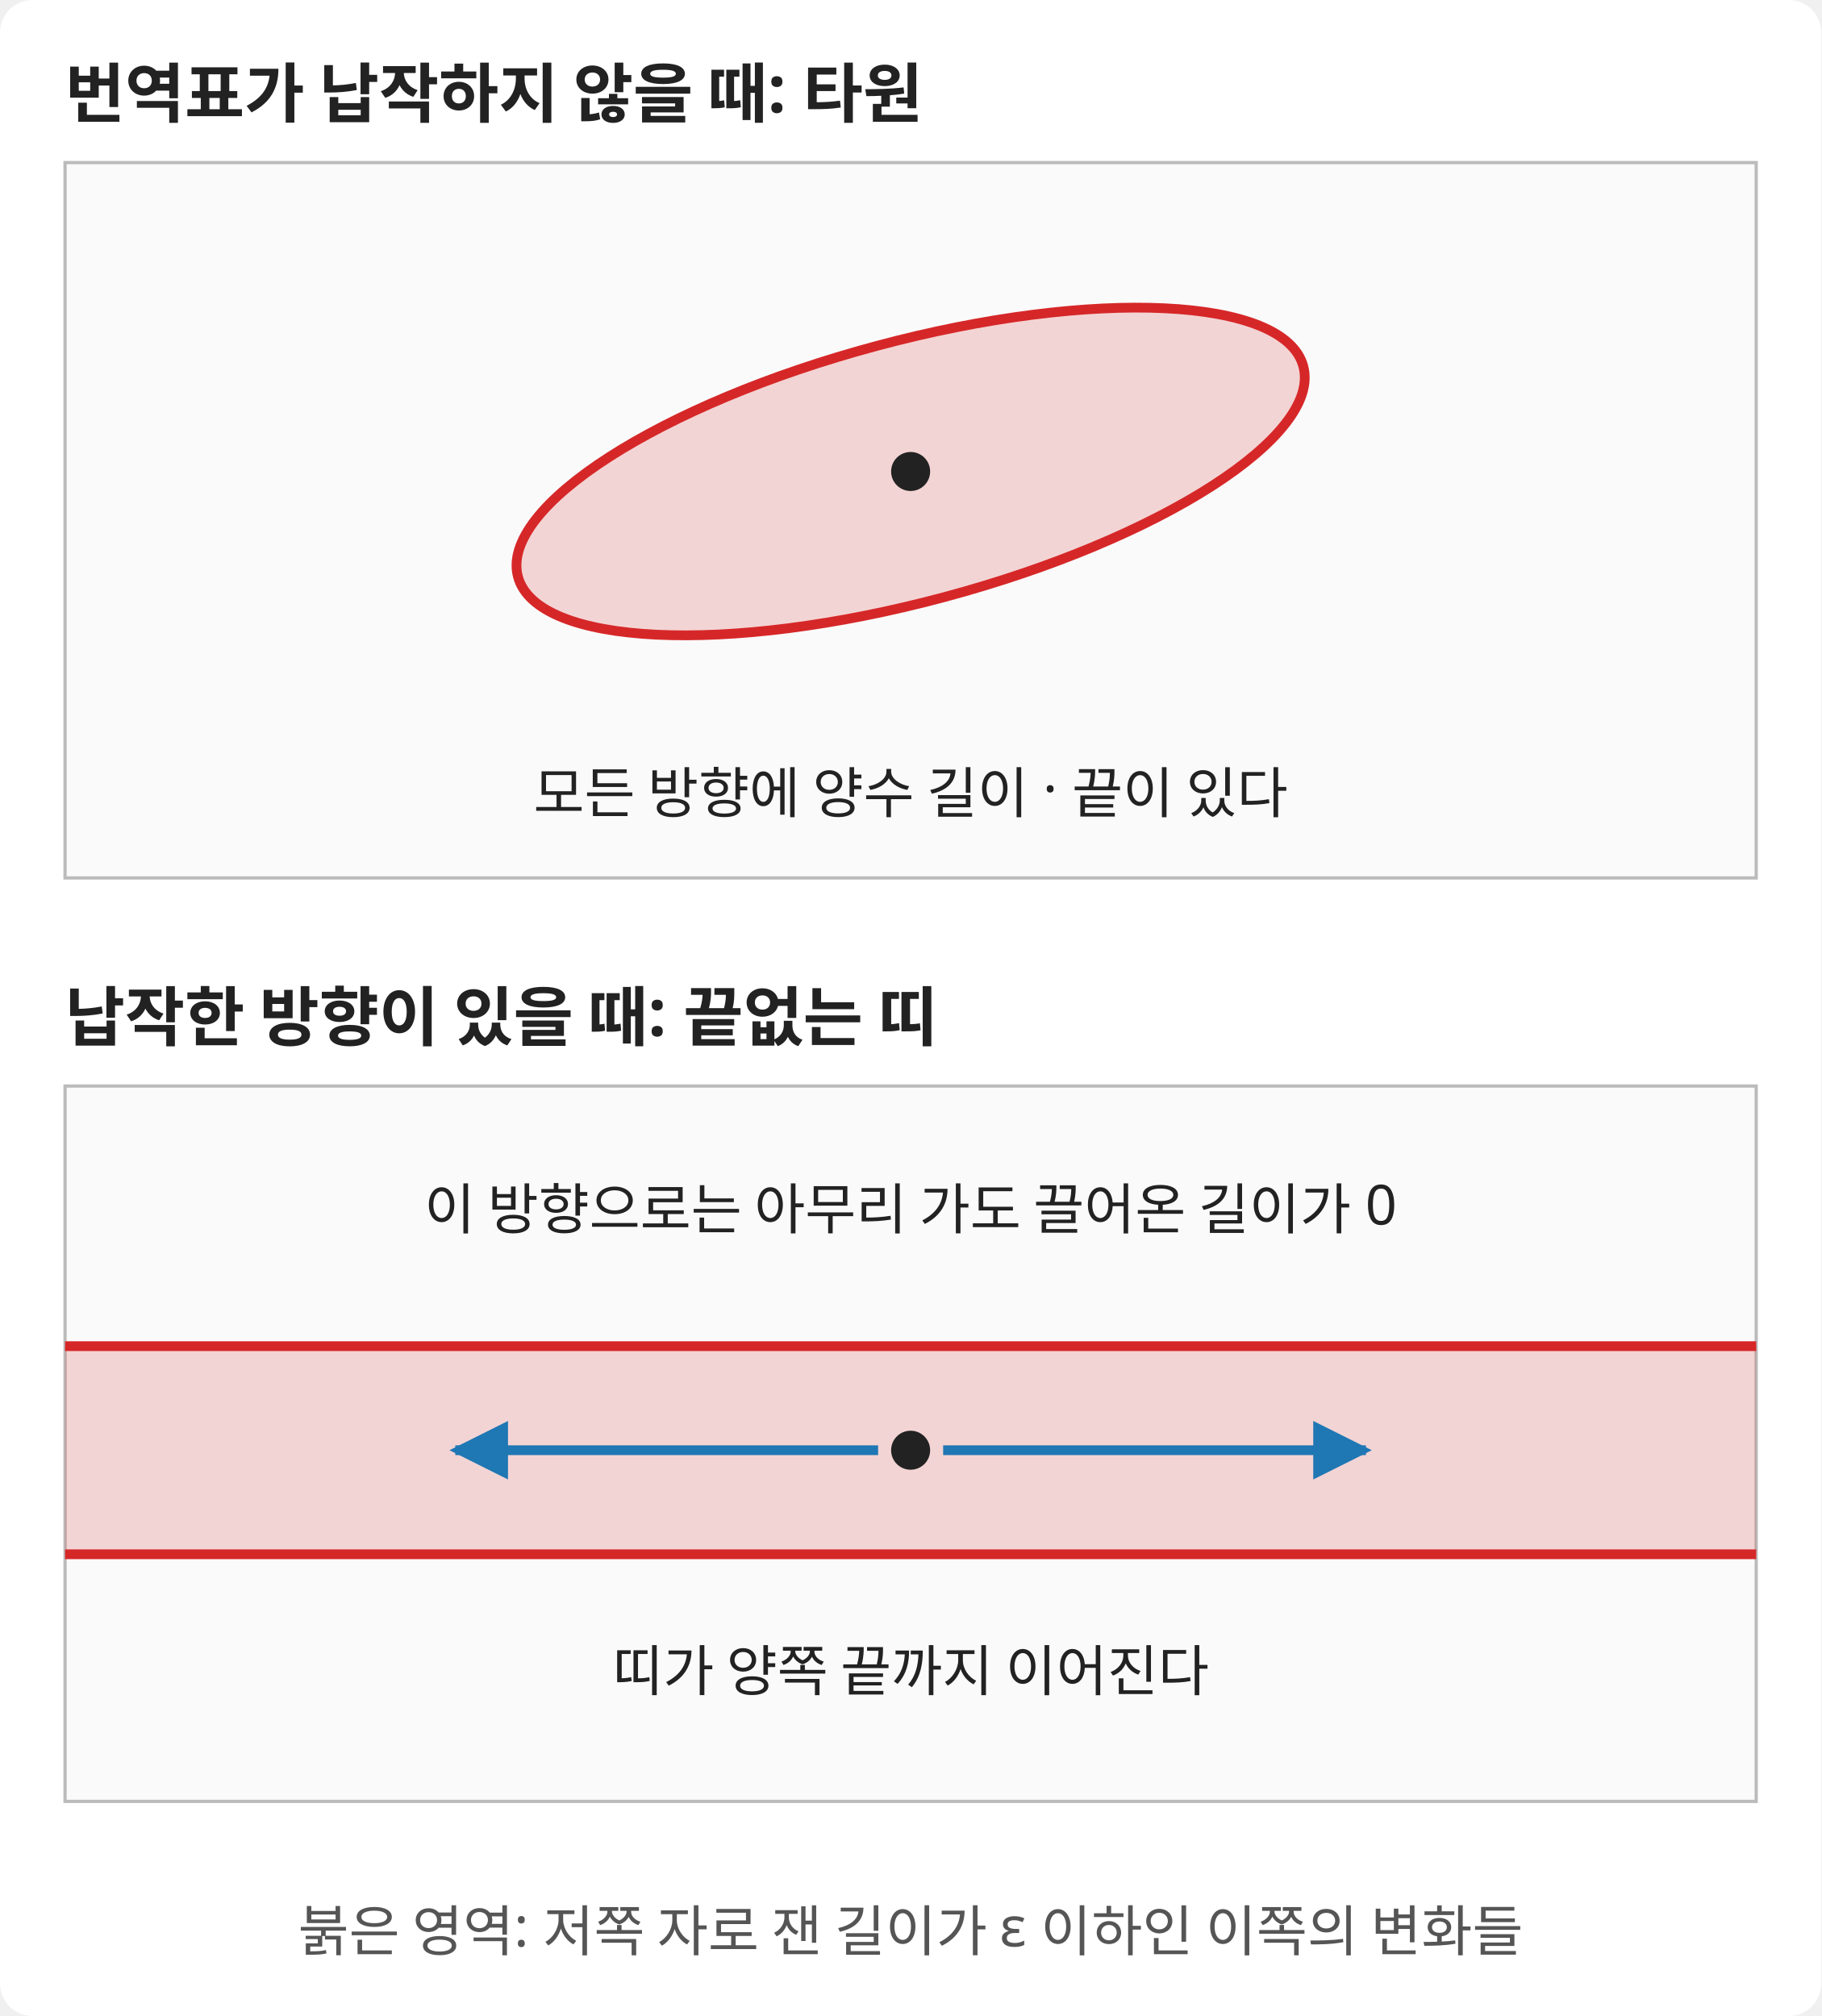
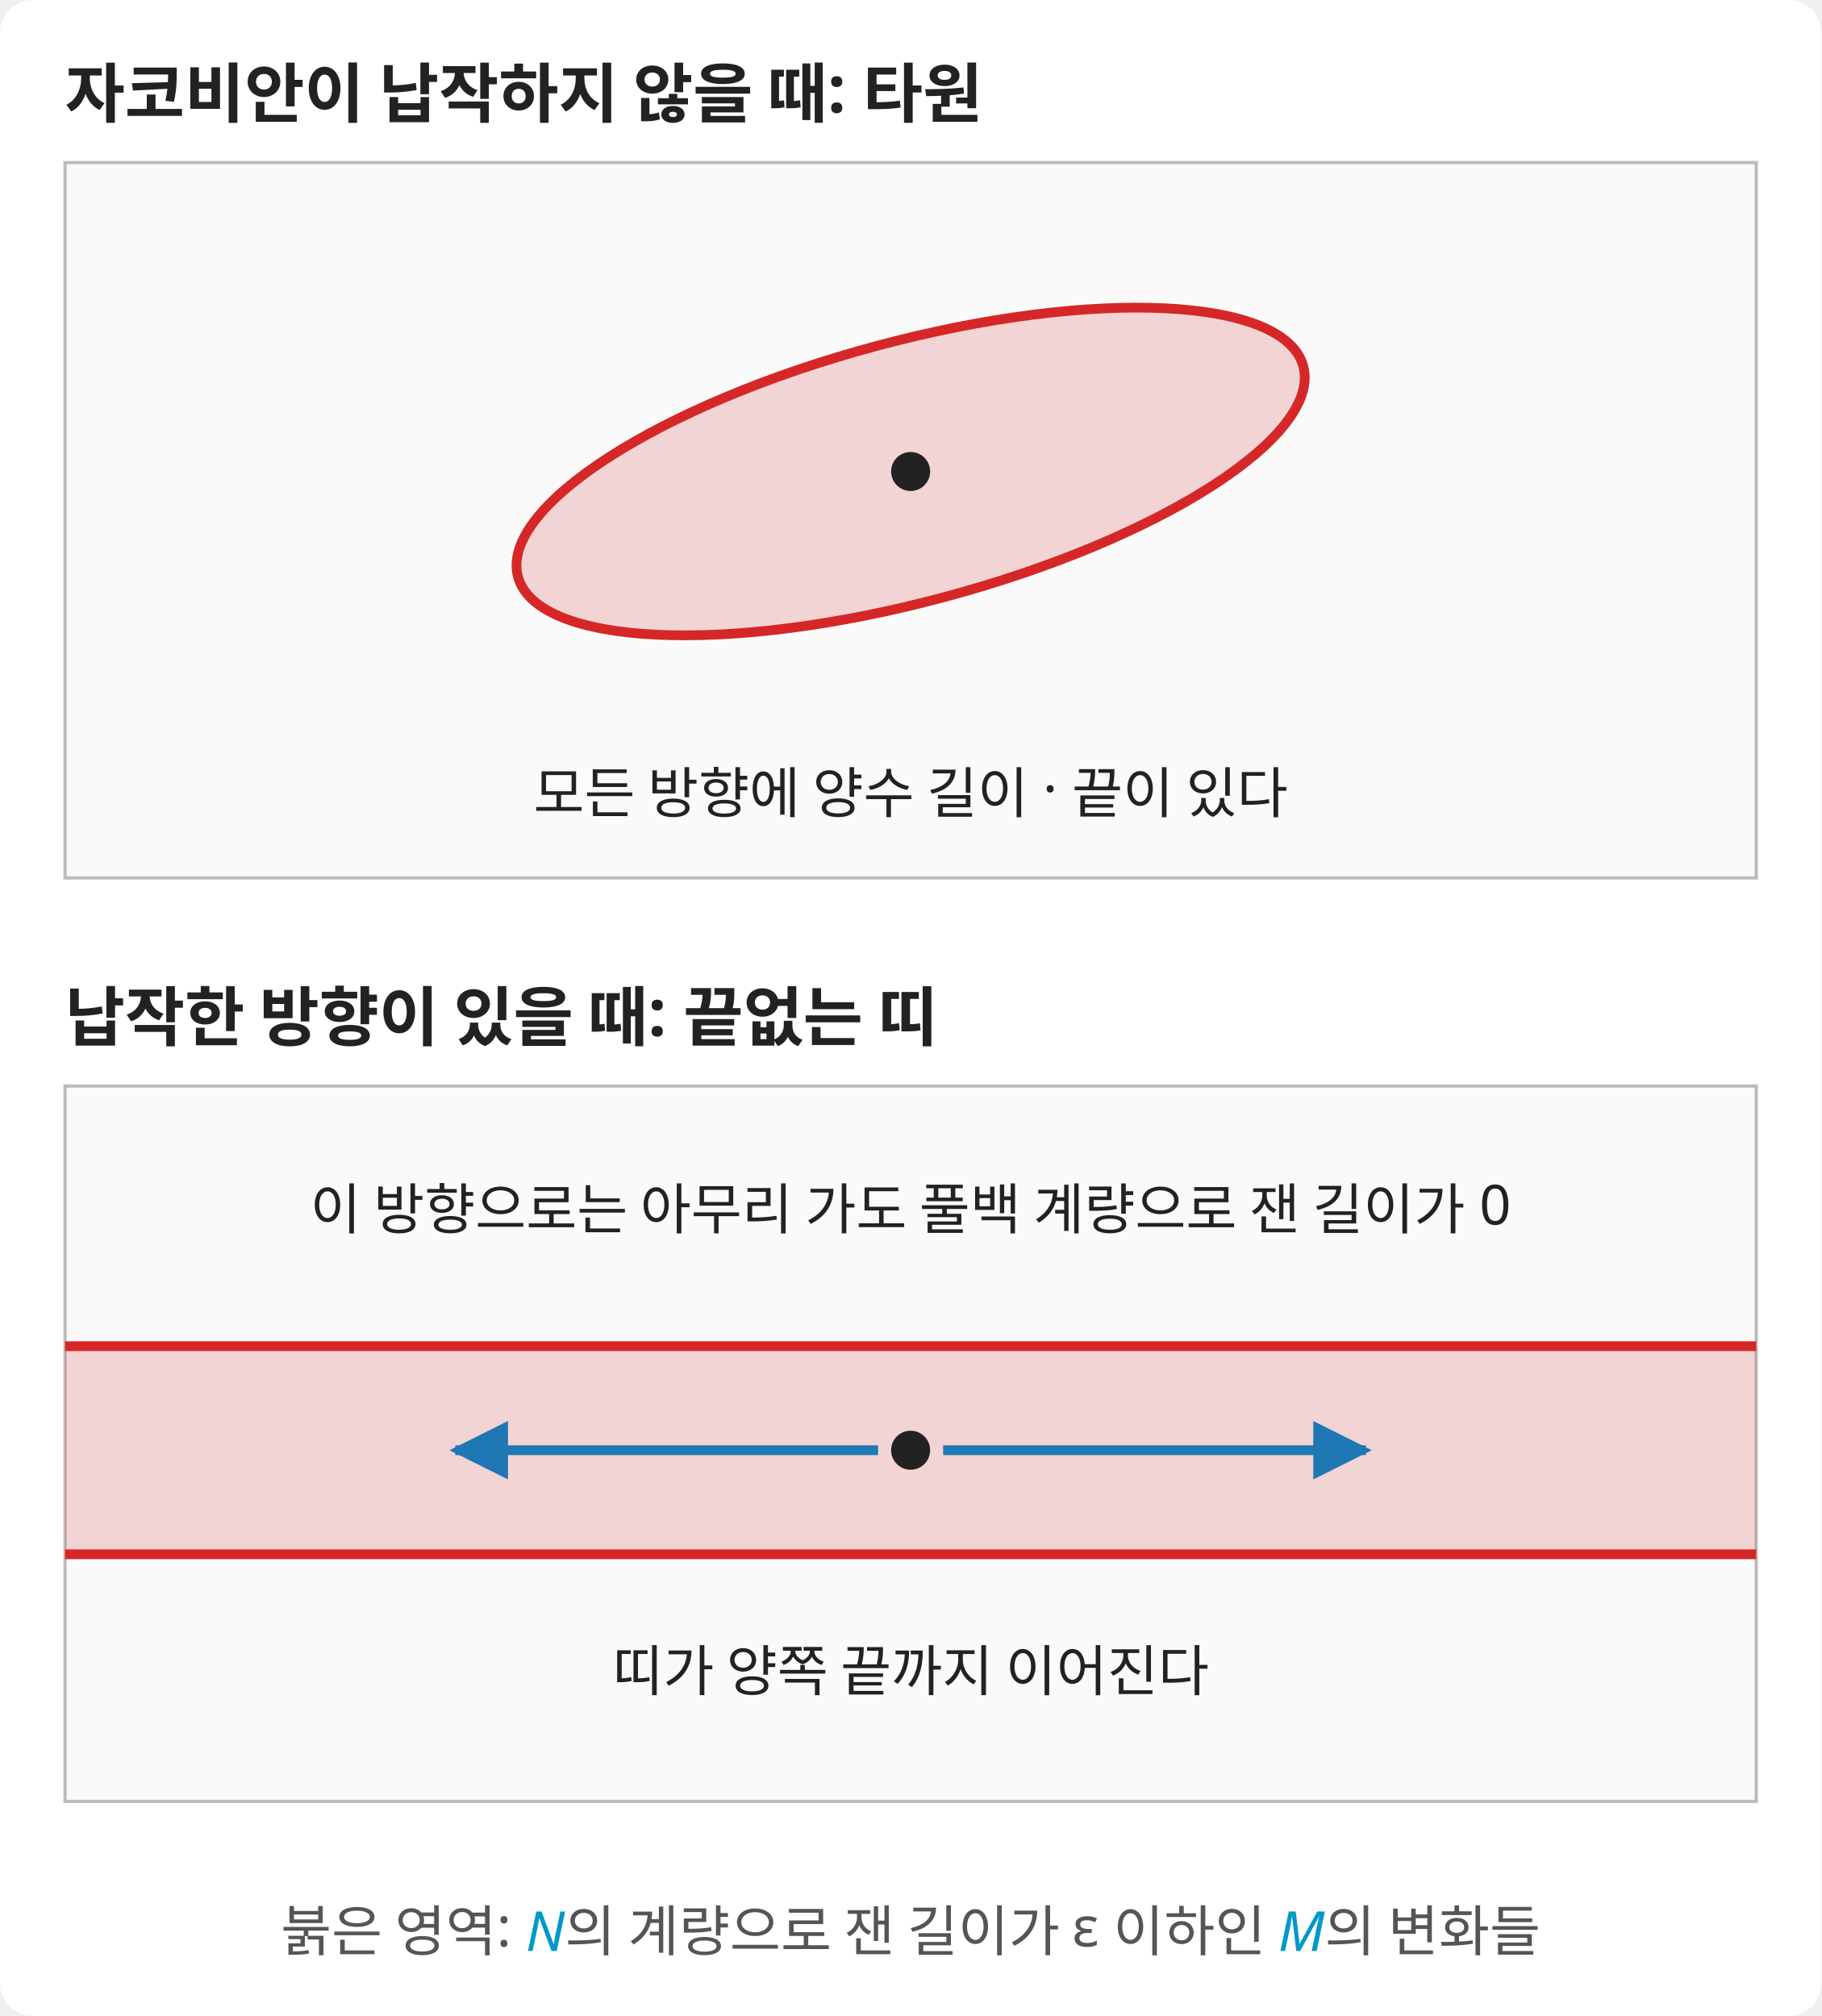
<svg xmlns="http://www.w3.org/2000/svg" viewBox="0 0 560 620" font-family="Pretendard, 'Noto Sans KR', sans-serif">
  <rect width="560" height="620" rx="10" fill="#fff" />
  <defs>
    <marker id="ad" viewBox="0 0 10 10" refX="9" refY="5" markerWidth="6" markerHeight="6" orient="auto">
      <path d="M0,0 L10,5 L0,10 z" fill="#1f77b4" />
    </marker>
  </defs>
-   <text x="20" y="36" font-size="20" fill="#222" font-weight="700">번역표가 납작하지 않을 때: 타원</text>
+   <text x="20" y="36" font-size="20" fill="#222" font-weight="700">자코비안이 납작하지 않을 때: 타원</text>
  <rect x="20" y="50" width="520" height="220" fill="#fafafa" stroke="#bbb" />
  <ellipse cx="280" cy="145" rx="125" ry="40" transform="rotate(-15 280 145)" fill="#d62728" fill-opacity="0.18" stroke="#d62728" stroke-width="3" />
  <circle cx="280" cy="145" r="6" fill="#222" />
  <text x="280" y="250" font-size="17" fill="#222" text-anchor="middle">모든 방향에 양수 길이 · 끝이 있다</text>
  <text x="20" y="320" font-size="20" fill="#222" font-weight="700">납작한 방향이 있을 때: 끝없는 띠</text>
  <rect x="20" y="334" width="520" height="220" fill="#fafafa" stroke="#bbb" />
  <rect x="20" y="414" width="520" height="64" fill="#d62728" fill-opacity="0.18" />
  <line x1="20" y1="414" x2="540" y2="414" stroke="#d62728" stroke-width="3" />
  <line x1="20" y1="478" x2="540" y2="478" stroke="#d62728" stroke-width="3" />
  <circle cx="280" cy="446" r="6" fill="#222" />
  <line x1="290" y1="446" x2="420" y2="446" stroke="#1f77b4" stroke-width="3" marker-end="url(#ad)" />
  <line x1="270" y1="446" x2="140" y2="446" stroke="#1f77b4" stroke-width="3" marker-end="url(#ad)" />
-   <text x="280" y="378" font-size="17" fill="#222" text-anchor="middle">이 방향으로는 아무리 가도 끌어온 길이가 0</text>
+   <text x="280" y="378" font-size="17" fill="#222" text-anchor="middle">이 방향으로는 아무리 가도 풀백 계량으로 잰 길이가 0</text>
  <text x="280" y="520" font-size="17" fill="#222" text-anchor="middle">띠가 양쪽 끝까지 이어진다</text>
-   <text x="280" y="600" font-size="17" fill="#555" text-anchor="middle">붉은 영역: 저쪽 자로 잰 길이가 ε 이하인 이쪽의 변화들</text>
+   <text x="280" y="600" font-size="17" fill="#555" text-anchor="middle">붉은 영역: <tspan fill="#0098c7" font-style="italic">N</tspan>의 계량으로 잰 길이가 ε 이하인 <tspan fill="#0098c7" font-style="italic">M</tspan>의 변화들</text>
</svg>
